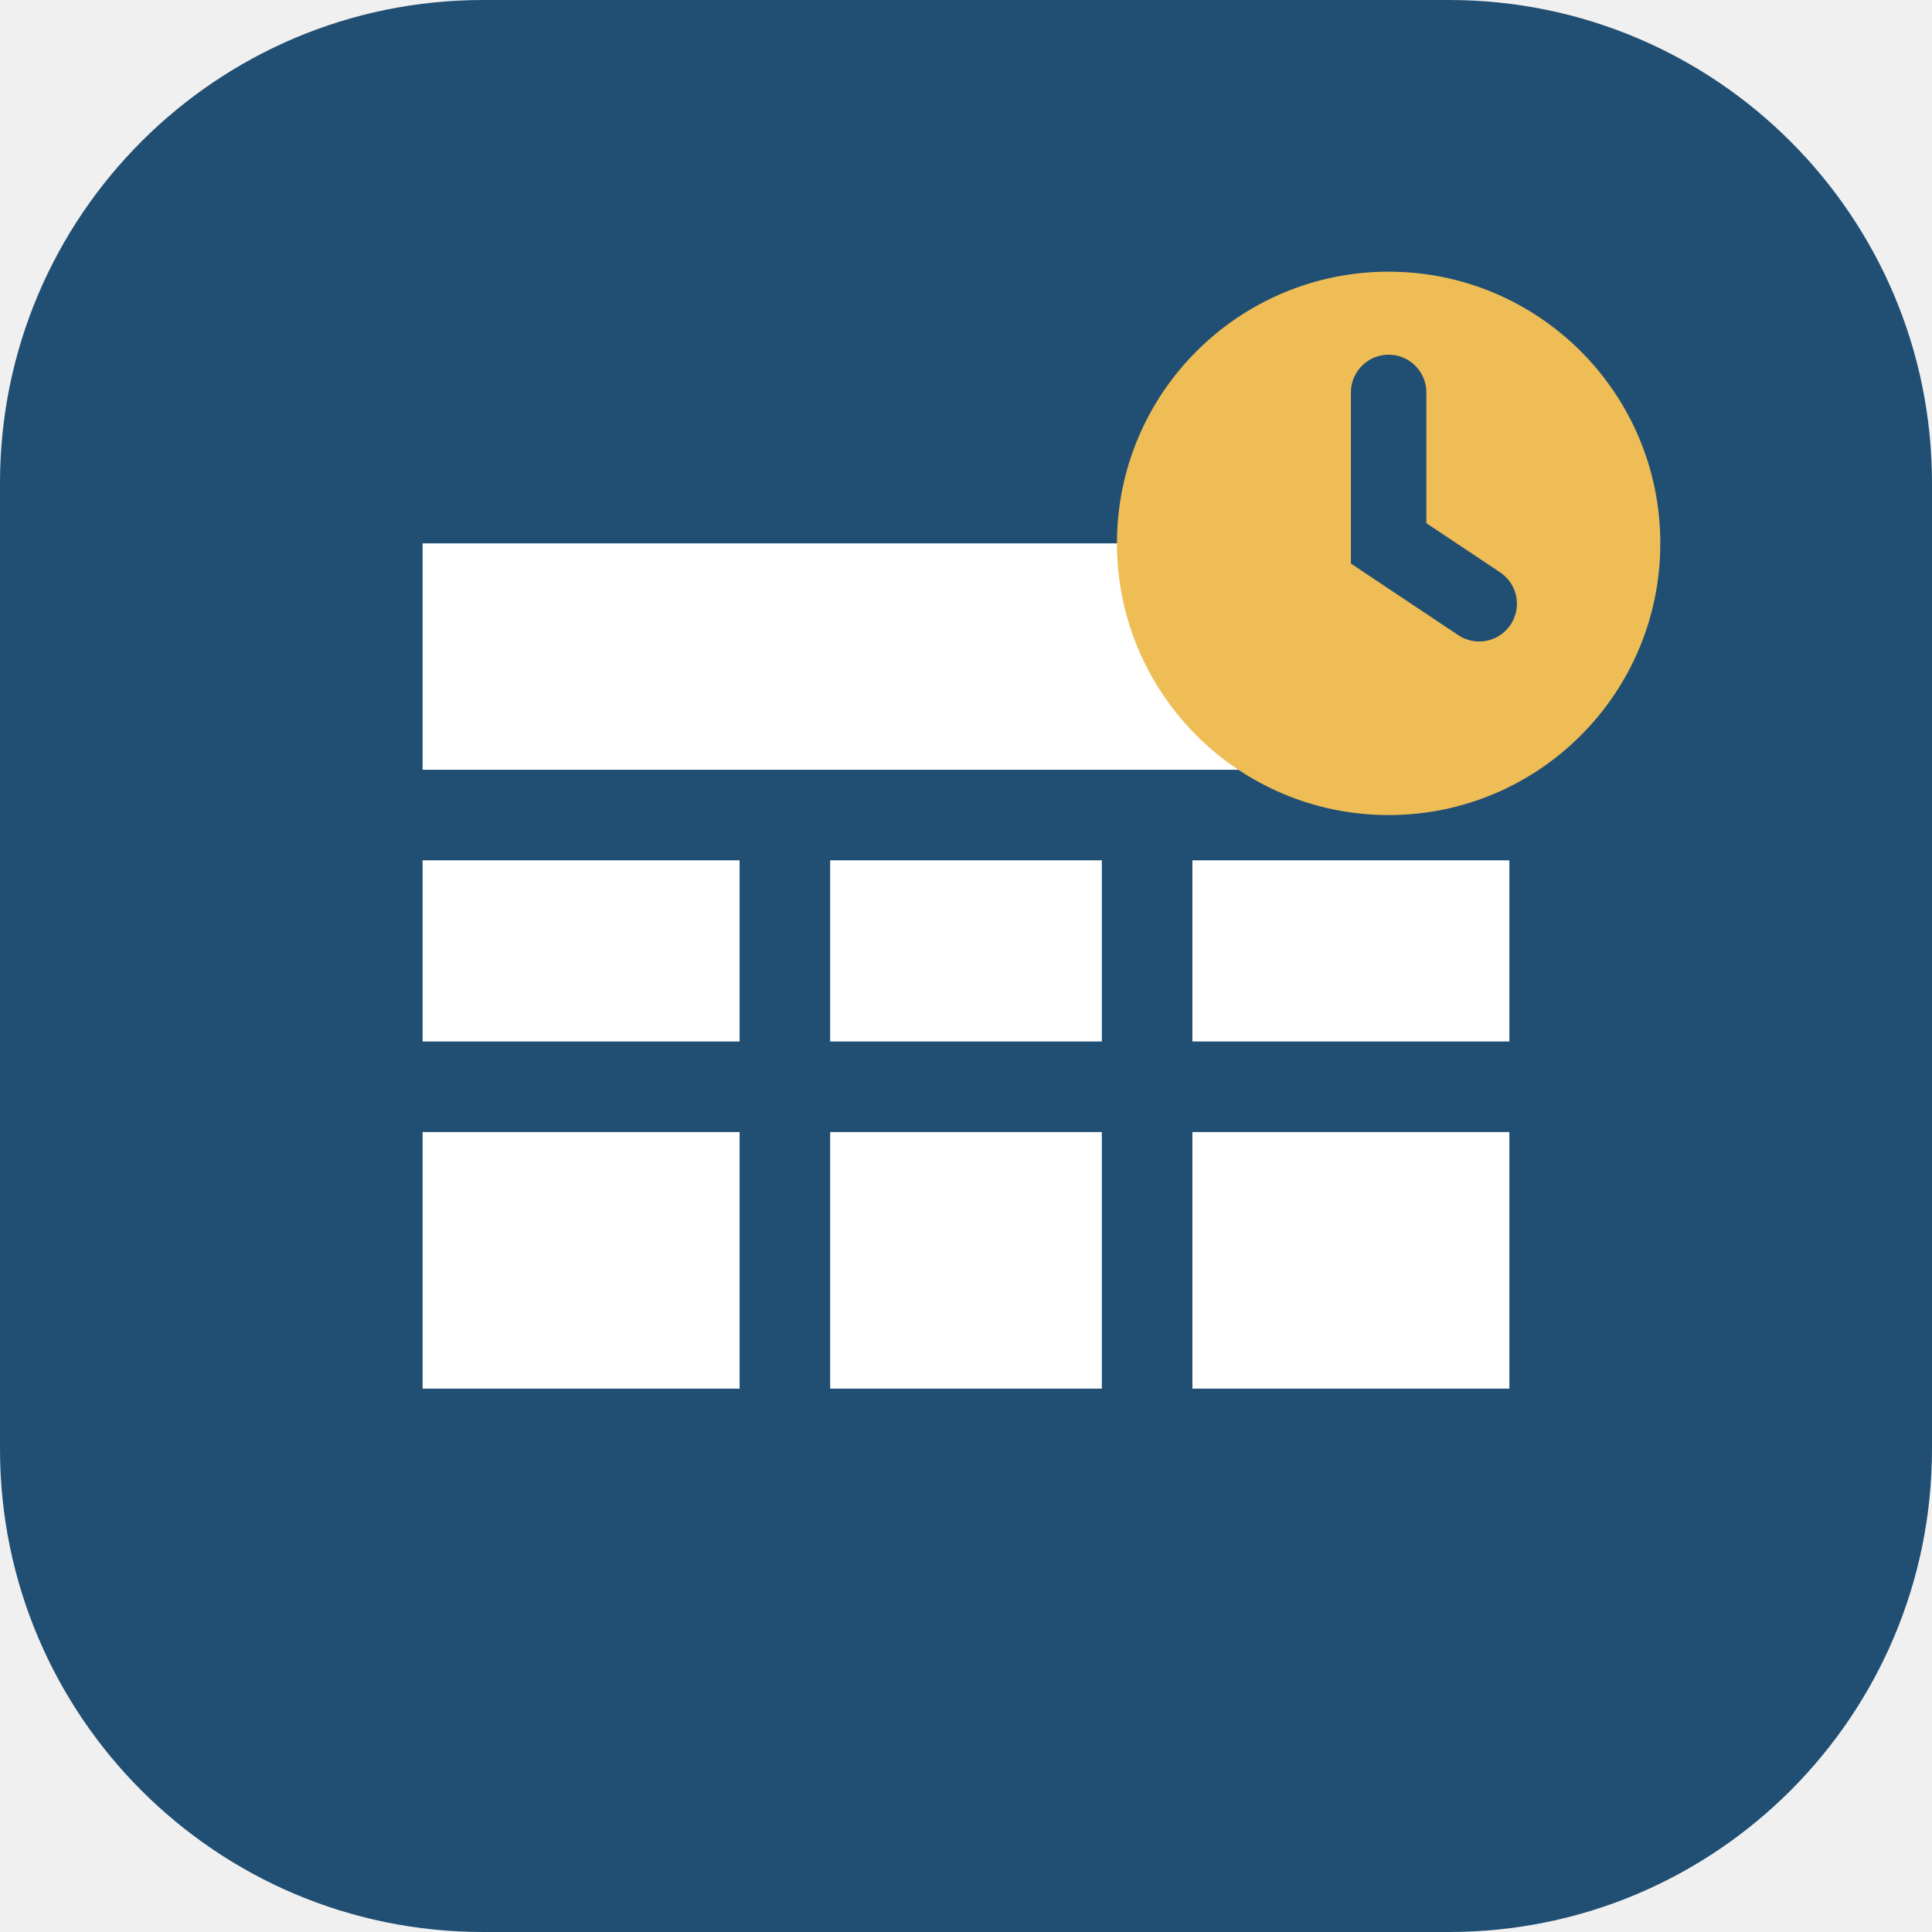
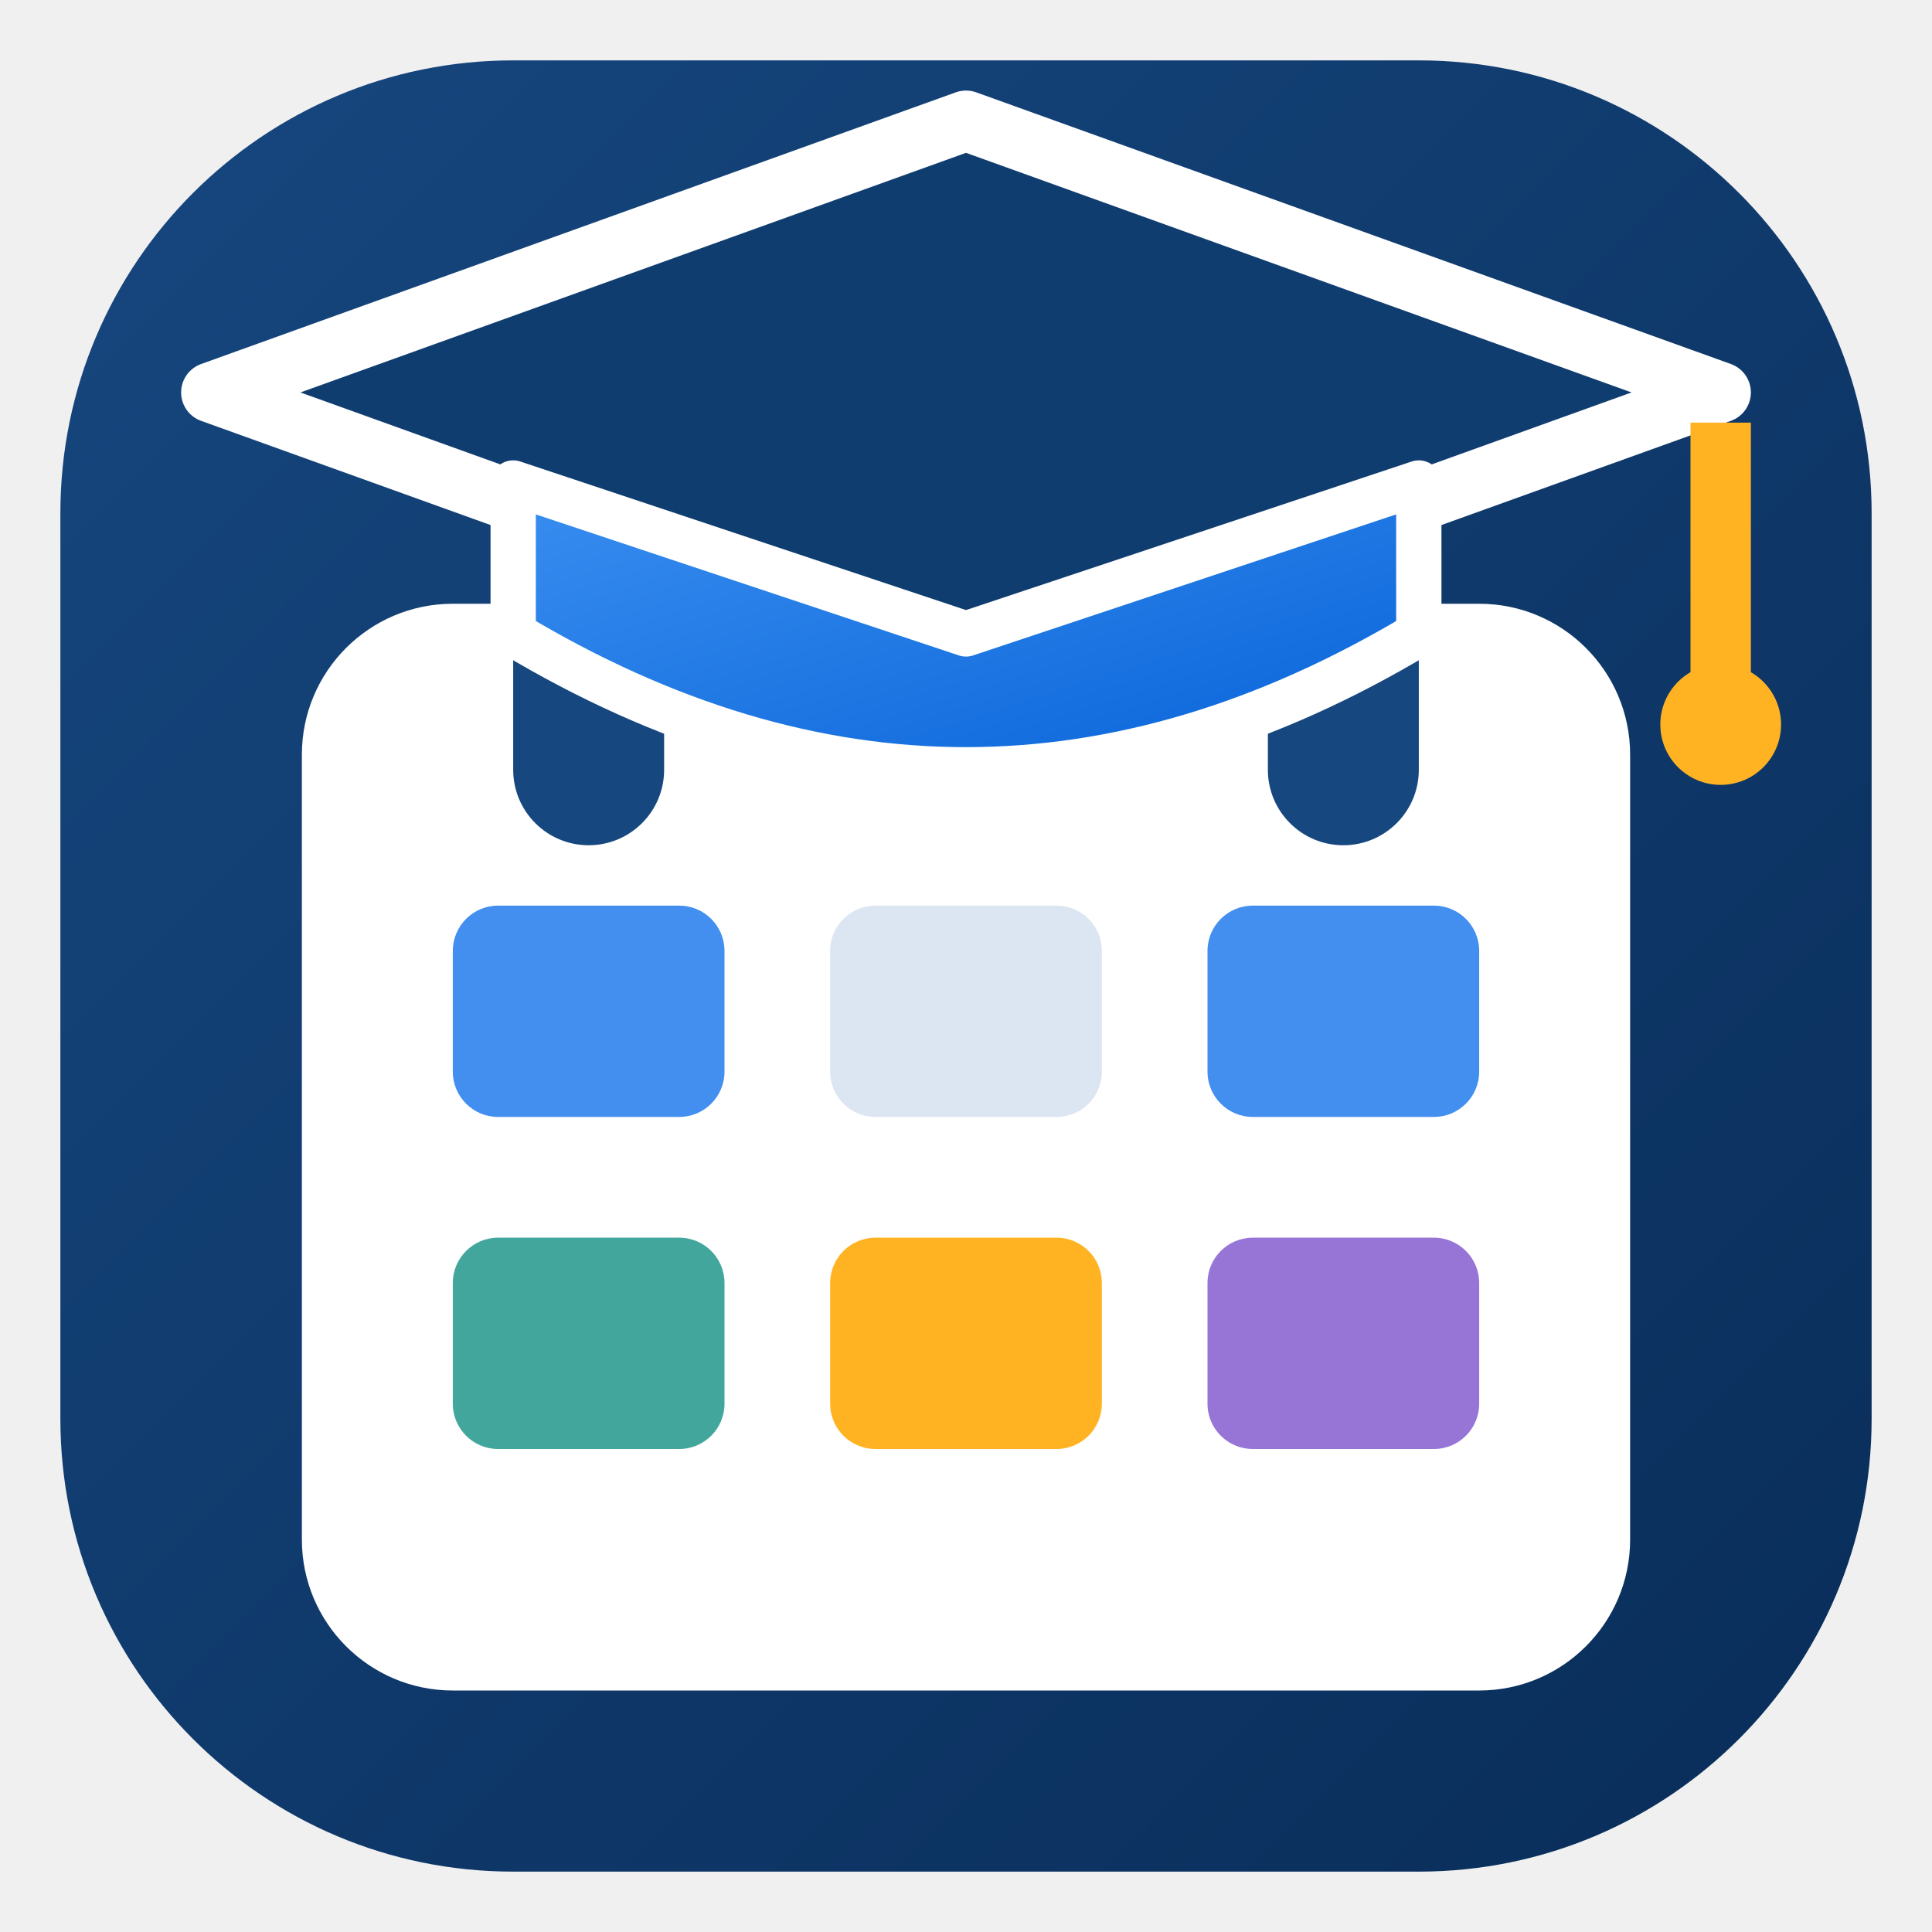
<svg xmlns="http://www.w3.org/2000/svg" viewBox="0 0 64 64">
-   <rect width="64" height="64" rx="16" fill="#214f73" />
-   <path d="M14 18h36v28H14z" fill="#fff" rx="3" />
-   <path d="M14 27h36M26 27v19M38 27v19M14 36h36" fill="none" stroke="#214f73" stroke-linecap="round" stroke-width="3" />
-   <circle cx="46" cy="18" r="9" fill="#efbd55" />
-   <path d="M46 13v5l3 2" fill="none" stroke="#214f73" stroke-linecap="round" stroke-width="2.5" />
+   <defs>
+     <linearGradient id="navy" x1="0" y1="0" x2="1" y2="1">
+       <stop offset="0" stop-color="#16477F" />
+       <stop offset="1" stop-color="#092D59" />
+     </linearGradient>
+     <linearGradient id="blue" x1="0" y1="0" x2="1" y2="1">
+       <stop offset="0" stop-color="#398EF0" />
+       <stop offset="1" stop-color="#0863D8" />
+     </linearGradient>
+   </defs>
+   <rect x="2" y="2" width="60" height="60" rx="15" fill="url(#navy)" />
+   <rect x="10" y="20" width="44" height="36" rx="5" fill="#FFFFFF" />
+   <rect x="17" y="14" width="5" height="14" rx="2.5" fill="#16477F" />
+   <rect x="42" y="14" width="5" height="14" rx="2.5" fill="#16477F" />
+   <rect x="15" y="30" width="9" height="7" rx="1.5" fill="#438FF0" />
+   <rect x="27.5" y="30" width="9" height="7" rx="1.5" fill="#DCE5F2" />
+   <rect x="40" y="30" width="9" height="7" rx="1.5" fill="#438FF0" />
+   <rect x="15" y="41" width="9" height="7" rx="1.5" fill="#43A69C" />
+   <rect x="27.5" y="41" width="9" height="7" rx="1.5" fill="#FFB323" />
+   <rect x="40" y="41" width="9" height="7" rx="1.5" fill="#9675D7" />
+   <path d="M32 4 57 13 32 22 7 13Z" fill="#103D70" stroke="#FFFFFF" stroke-width="2" stroke-linejoin="round" />
+   <path d="M17 16v5q15 9 30 0v-5L32 21Z" fill="url(#blue)" stroke="#FFFFFF" stroke-width="1.5" stroke-linejoin="round" />
+   <path d="M57 14v9" fill="none" stroke="#FFB323" stroke-width="2" />
+   <circle cx="57" cy="24" r="2" fill="#FFB323" />
</svg>
